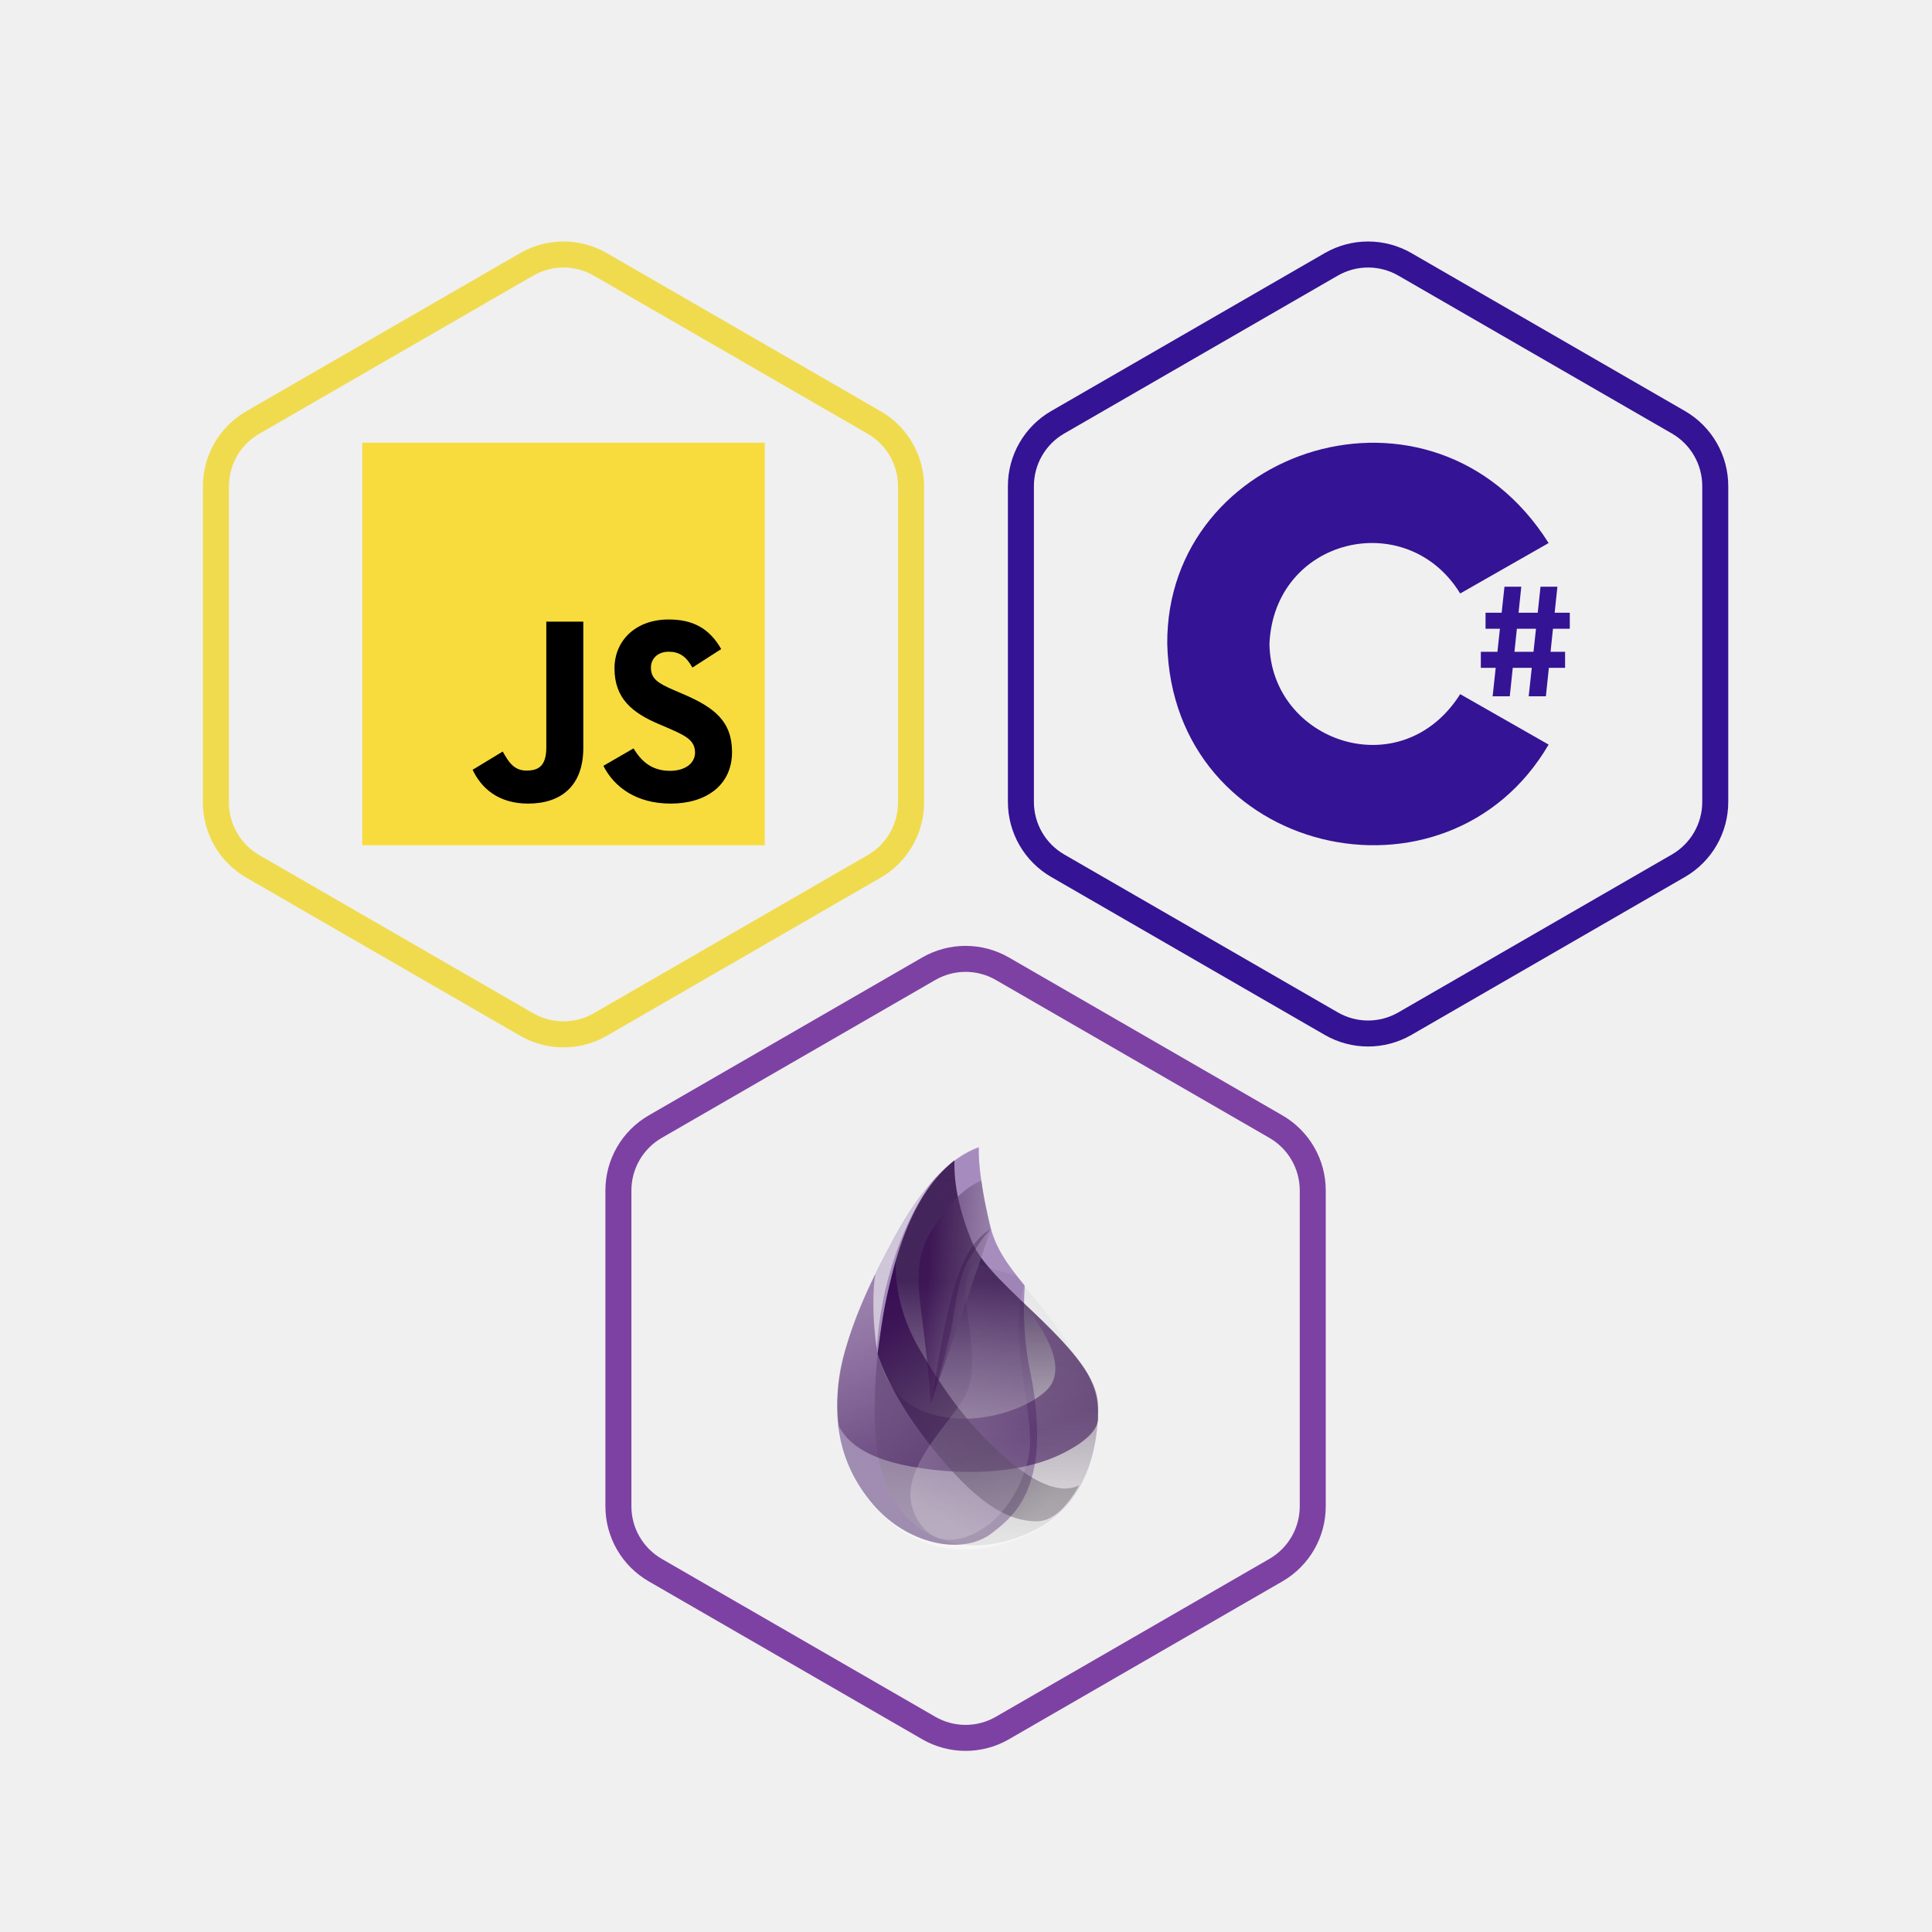
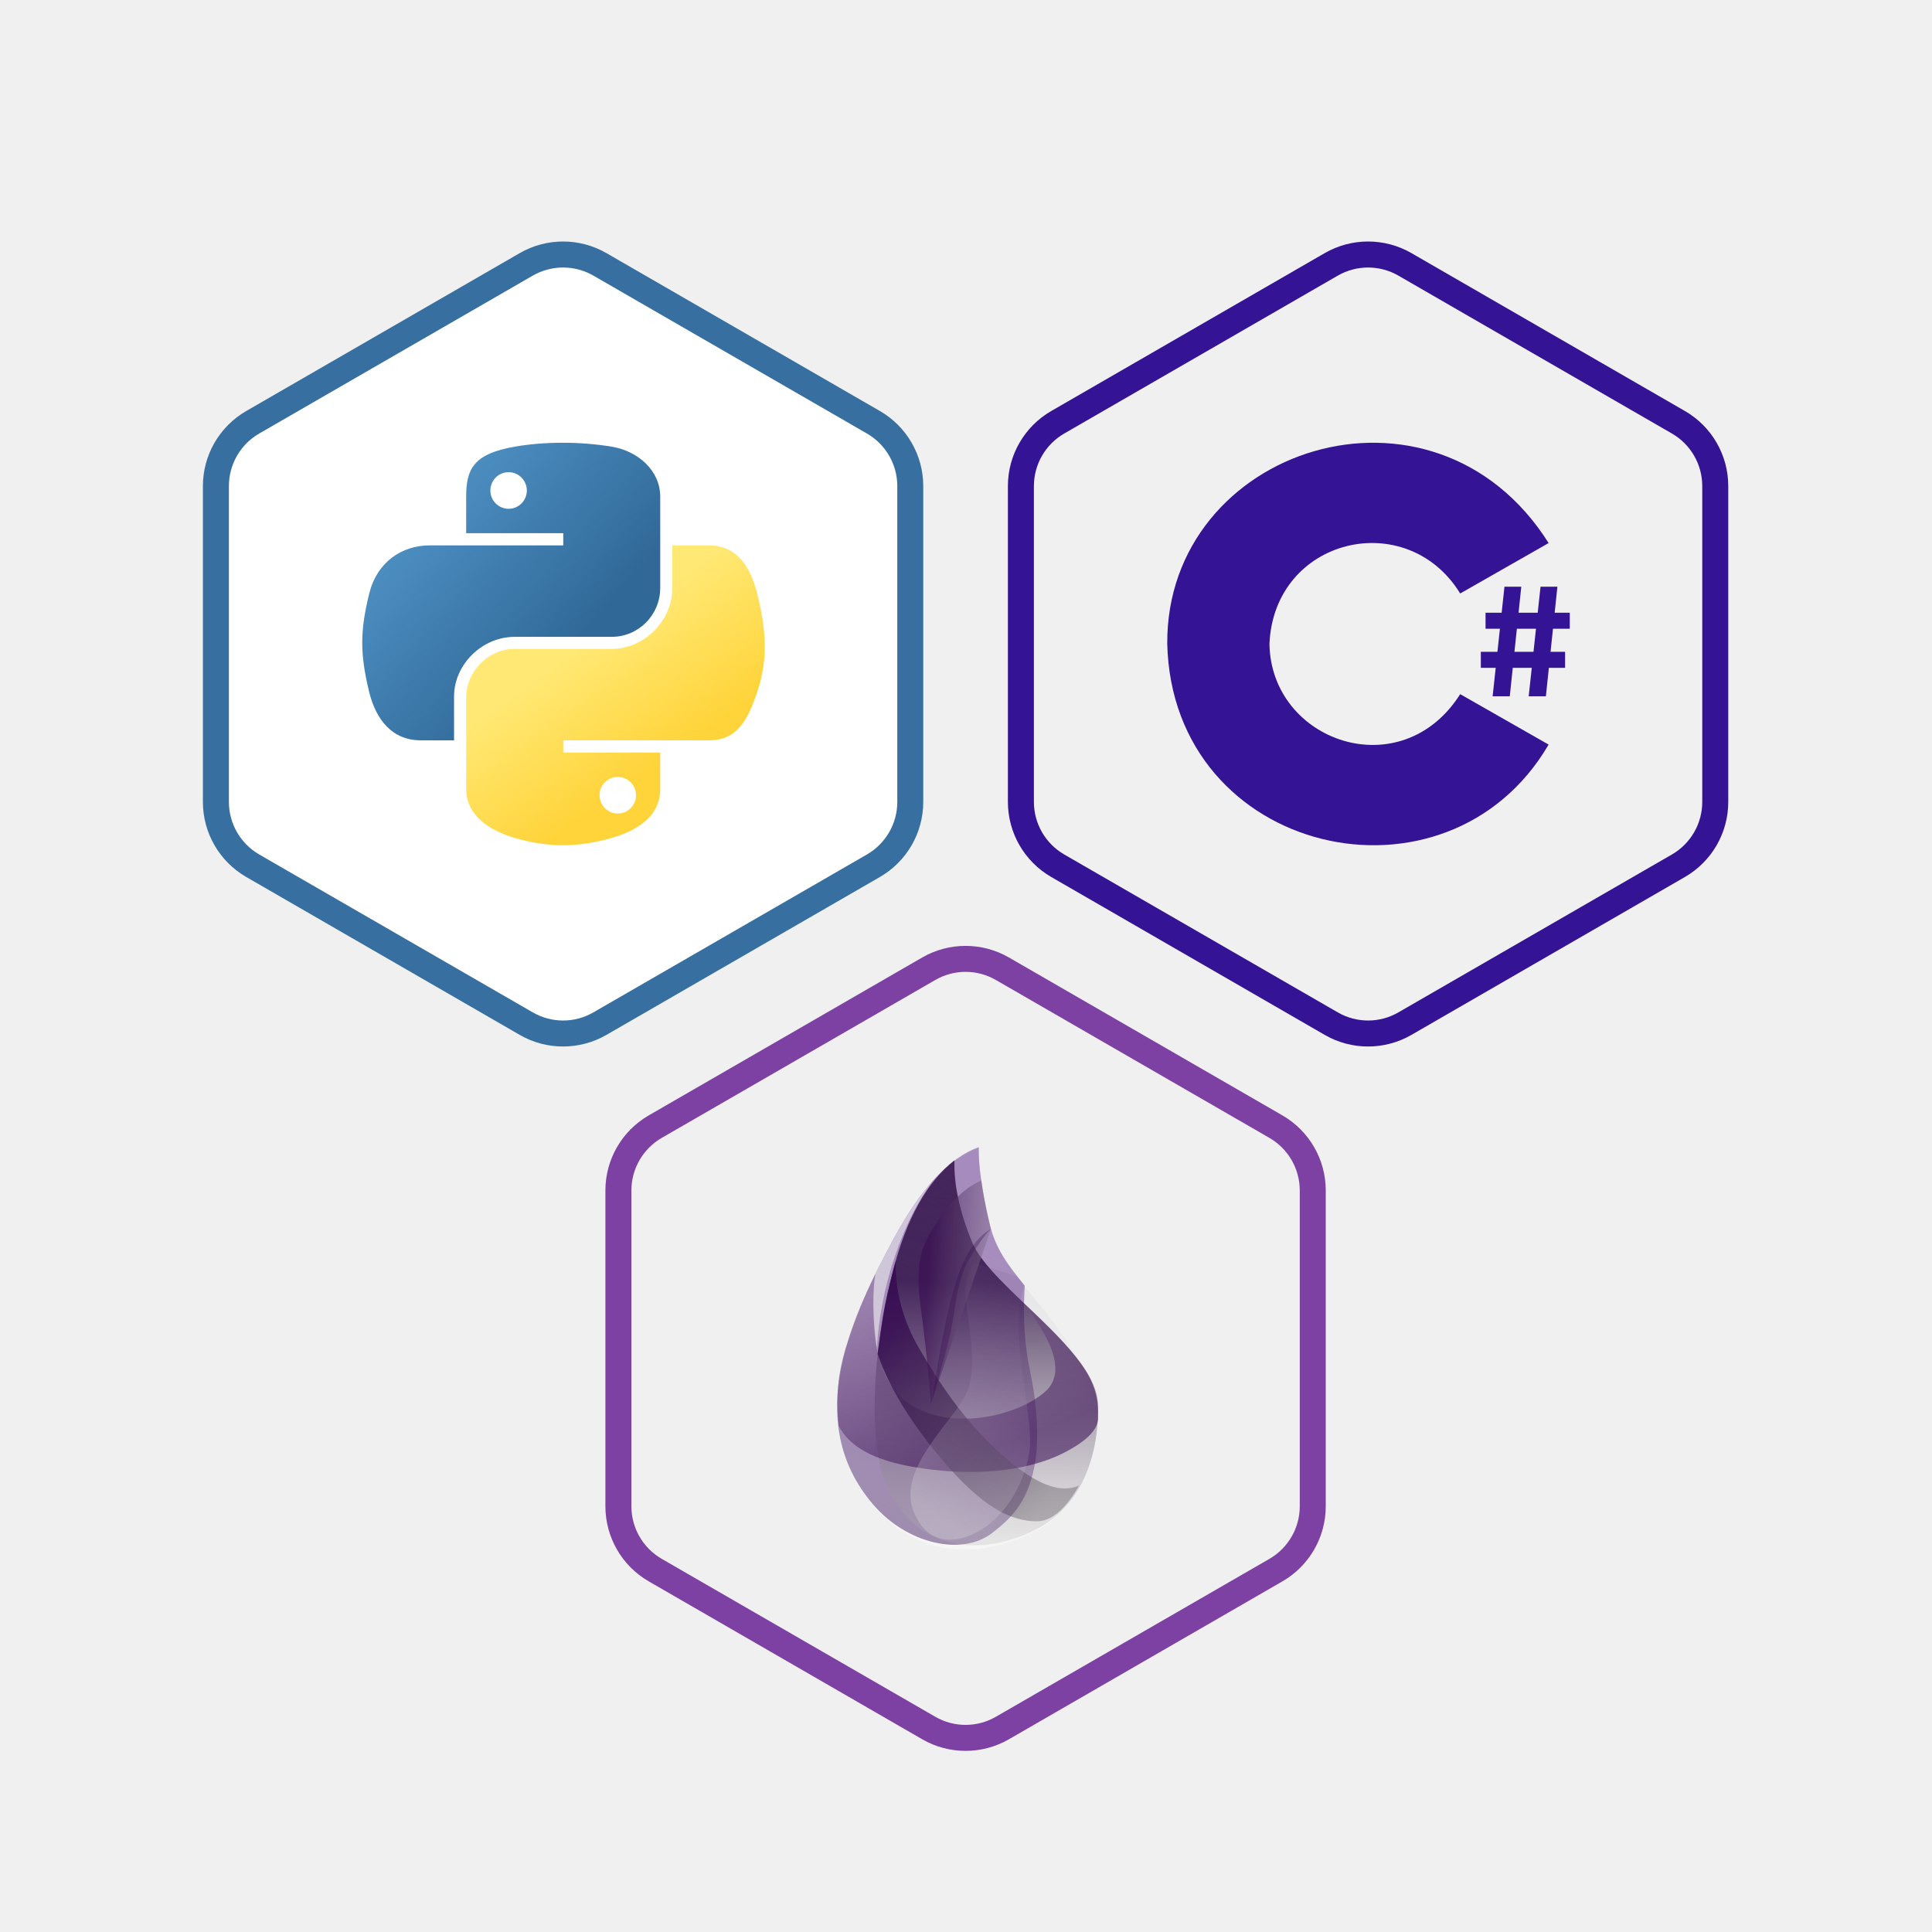
<svg xmlns="http://www.w3.org/2000/svg" width="48" height="48" viewBox="0 0 48 48" fill="none">
-   <g clip-path="url(#clip0_9259_171779)">
-     <path fill-rule="evenodd" clip-rule="evenodd" d="M21.557 10.777L14.754 6.849C14.287 6.579 13.712 6.579 13.245 6.849L6.442 10.777C5.975 11.046 5.688 11.544 5.688 12.083V19.939C5.688 20.478 5.975 20.976 6.442 21.245L13.245 25.173C13.712 25.442 14.287 25.442 14.754 25.173L21.557 21.245C22.024 20.976 22.311 20.478 22.311 19.939V12.083C22.311 11.544 22.024 11.046 21.557 10.777ZM15.077 6.289C14.41 5.904 13.589 5.904 12.922 6.289L6.119 10.217C5.452 10.602 5.041 11.313 5.041 12.083V19.939C5.041 20.709 5.452 21.42 6.119 21.805L12.922 25.733C13.589 26.118 14.41 26.118 15.077 25.733L21.88 21.805C22.547 21.42 22.958 20.709 22.958 19.939V12.083C22.958 11.313 22.547 10.602 21.88 10.217L15.077 6.289Z" fill="#F0DB4F" />
-     <rect x="9" y="11" width="10" height="10" fill="#F8DC3D" />
-     <path d="M13.12 19.965C13.934 19.965 14.492 19.532 14.492 18.581V15.444H13.573V18.567C13.573 19.027 13.383 19.145 13.081 19.145C12.766 19.145 12.635 18.928 12.49 18.672L11.742 19.125C11.959 19.585 12.385 19.965 13.12 19.965Z" fill="black" />
-     <path d="M16.665 19.965C17.538 19.965 18.187 19.512 18.187 18.686C18.187 17.918 17.747 17.576 16.967 17.242L16.737 17.143C16.343 16.973 16.172 16.861 16.172 16.586C16.172 16.363 16.343 16.192 16.612 16.192C16.875 16.192 17.045 16.303 17.203 16.586L17.918 16.126C17.616 15.595 17.196 15.391 16.612 15.391C15.792 15.391 15.267 15.916 15.267 16.605C15.267 17.353 15.707 17.708 16.369 17.99L16.599 18.088C17.019 18.272 17.268 18.384 17.268 18.699C17.268 18.961 17.026 19.151 16.645 19.151C16.192 19.151 15.936 18.915 15.739 18.594L14.991 19.027C15.26 19.558 15.812 19.965 16.665 19.965Z" fill="black" />
+   <g clip-path="url(#clip0_9282_167265)">
+     <path d="M13.167 6.481C13.682 6.183 14.318 6.183 14.833 6.481L21.827 10.519C22.343 10.817 22.66 11.367 22.66 11.962V20.038C22.66 20.633 22.343 21.183 21.827 21.481L14.833 25.519C14.318 25.817 13.682 25.817 13.167 25.519L6.173 21.481C5.658 21.183 5.34 20.633 5.34 20.038V11.962C5.34 11.367 5.658 10.817 6.173 10.519L13.167 6.481Z" fill="white" />
+     <path fill-rule="evenodd" clip-rule="evenodd" d="M21.539 10.771L14.743 6.848C14.277 6.579 13.703 6.579 13.236 6.848L6.44 10.771C5.974 11.04 5.687 11.538 5.687 12.076V19.924C5.687 20.462 5.974 20.959 6.44 21.229L13.236 25.152C13.703 25.422 14.277 25.422 14.743 25.152L21.539 21.229C22.005 20.959 22.293 20.462 22.293 19.924V12.076C22.293 11.538 22.005 11.04 21.539 10.771ZM15.066 6.288C14.4 5.904 13.579 5.904 12.913 6.288L6.117 10.212C5.451 10.597 5.041 11.307 5.041 12.076V19.924C5.041 20.693 5.451 21.403 6.117 21.788L12.913 25.712C13.579 26.096 14.4 26.096 15.066 25.712L21.862 21.788C22.528 21.403 22.938 20.693 22.938 19.924V12.076C22.938 11.307 22.528 10.597 21.862 10.212L15.066 6.288Z" fill="#3770A0" />
+     <path d="M13.941 11C13.528 11.002 13.134 11.037 12.788 11.097C11.767 11.276 11.582 11.649 11.582 12.338V13.247H13.994V13.55H11.582H10.677C9.976 13.55 9.362 13.967 9.17 14.759C8.948 15.668 8.939 16.235 9.17 17.184C9.341 17.89 9.751 18.393 10.452 18.393H11.281V17.303C11.281 16.516 11.97 15.822 12.788 15.822H15.197C15.868 15.822 16.403 15.275 16.403 14.609V12.338C16.403 11.691 15.852 11.205 15.197 11.097C14.783 11.029 14.353 10.998 13.941 11ZM12.636 11.731C12.885 11.731 13.089 11.936 13.089 12.187C13.089 12.438 12.885 12.641 12.636 12.641C12.386 12.641 12.183 12.438 12.183 12.187C12.183 11.936 12.386 11.731 12.636 11.731Z" fill="url(#paint0_linear_9282_167265)" />
+     <path d="M16.704 13.55V14.609C16.704 15.431 16 16.122 15.197 16.122H12.788C12.128 16.122 11.582 16.68 11.582 17.334V19.606C11.582 20.252 12.15 20.633 12.788 20.818C13.552 21.04 14.284 21.08 15.197 20.818C15.805 20.644 16.403 20.294 16.403 19.606V18.697H13.994V18.393H16.403H17.609C18.31 18.393 18.572 17.91 18.815 17.184C19.067 16.437 19.056 15.718 18.815 14.759C18.642 14.069 18.311 13.55 17.609 13.55H16.704ZM15.349 19.303C15.599 19.303 15.802 19.505 15.802 19.756C15.802 20.007 15.599 20.212 15.349 20.212C15.1 20.212 14.896 20.007 14.896 19.756C14.896 19.505 15.1 19.303 15.349 19.303Z" fill="url(#paint1_linear_9282_167265)" />
    <path fill-rule="evenodd" clip-rule="evenodd" d="M41.539 10.771L34.743 6.848C34.277 6.579 33.703 6.579 33.236 6.848L26.44 10.771C25.974 11.04 25.687 11.538 25.687 12.076V19.924C25.687 20.462 25.974 20.959 26.44 21.229L33.236 25.152C33.703 25.422 34.277 25.422 34.743 25.152L41.539 21.229C42.005 20.959 42.292 20.462 42.292 19.924V12.076C42.292 11.538 42.005 11.04 41.539 10.771ZM35.066 6.288C34.4 5.904 33.579 5.904 32.913 6.288L26.117 10.212C25.451 10.597 25.041 11.307 25.041 12.076V19.924C25.041 20.693 25.451 21.403 26.117 21.788L32.913 25.712C33.579 26.096 34.4 26.096 35.066 25.712L41.862 21.788C42.528 21.403 42.938 20.693 42.938 19.924V12.076C42.938 11.307 42.528 10.597 41.862 10.212L35.066 6.288Z" fill="#341394" />
    <path d="M29 15.995C28.97 11.11 35.611 8.952 38.475 13.492L36.278 14.745C34.951 12.583 31.657 13.356 31.539 15.995C31.575 18.428 34.812 19.558 36.278 17.246L38.475 18.499C35.951 22.816 29.127 21.263 29 15.995Z" fill="#341394" />
    <path d="M37.378 14.577H37.796L37.51 17.299H37.084L37.378 14.577Z" fill="#341394" />
    <path d="M38.274 14.577H38.693L38.407 17.299H37.98L38.274 14.577Z" fill="#341394" />
    <path d="M39.001 15.223H36.908V15.621H39.001V15.223Z" fill="#341394" />
    <path d="M38.884 16.194H36.791V16.592H38.884V16.194Z" fill="#341394" />
    <path fill-rule="evenodd" clip-rule="evenodd" d="M31.539 28.271L24.743 24.348C24.277 24.078 23.703 24.078 23.236 24.348L16.44 28.271C15.974 28.541 15.687 29.038 15.687 29.576V37.424C15.687 37.962 15.974 38.459 16.44 38.729L23.236 42.652C23.703 42.922 24.277 42.922 24.743 42.652L31.539 38.729C32.005 38.459 32.292 37.962 32.292 37.424V29.576C32.292 29.038 32.005 28.541 31.539 28.271ZM25.066 23.788C24.4 23.404 23.579 23.404 22.913 23.788L16.117 27.712C15.451 28.097 15.041 28.807 15.041 29.576V37.424C15.041 38.193 15.451 38.903 16.117 39.288L22.913 43.212C23.579 43.596 24.4 43.596 25.066 43.212L31.862 39.288C32.528 38.903 32.938 38.193 32.938 37.424V29.576C32.938 28.807 32.528 28.097 31.862 27.712L25.066 23.788Z" fill="#7D41A4" />
-     <g clip-path="url(#clip1_9259_171779)">
-       <path fill-rule="evenodd" clip-rule="evenodd" d="M24.318 28.525C23.591 28.783 22.89 29.534 22.214 30.78C21.2 32.649 19.89 35.304 21.693 37.406C22.528 38.379 23.906 38.953 25.714 38.044C27.166 37.314 27.57 35.218 27.049 34.233C25.973 32.201 24.882 31.7 24.59 30.44C24.395 29.6 24.304 28.962 24.318 28.525Z" fill="url(#paint0_linear_9259_171779)" />
-       <path fill-rule="evenodd" clip-rule="evenodd" d="M24.318 28.5C23.588 28.76 22.887 29.512 22.214 30.755C21.206 32.62 19.89 35.279 21.694 37.381C22.529 38.354 23.889 38.668 24.643 38.091C25.135 37.715 25.47 37.357 25.663 36.602C25.877 35.761 25.713 34.628 25.6 34.108C25.457 33.45 25.41 32.728 25.459 31.941C25.442 31.92 25.429 31.904 25.421 31.893C25.028 31.413 24.724 30.994 24.59 30.415C24.395 29.575 24.305 28.936 24.318 28.5Z" fill="url(#paint1_linear_9259_171779)" />
-       <path fill-rule="evenodd" clip-rule="evenodd" d="M23.714 28.827C23.034 29.365 22.528 30.266 22.197 31.532C21.7 33.431 21.646 35.181 21.821 36.2C22.161 38.174 23.922 38.923 25.729 38.004C26.841 37.439 27.304 36.225 27.279 34.907C27.254 33.543 24.617 31.997 24.151 30.858C23.839 30.099 23.694 29.422 23.714 28.827Z" fill="url(#paint2_linear_9259_171779)" />
-       <path fill-rule="evenodd" clip-rule="evenodd" d="M25.438 32.387C26.253 33.433 26.431 34.161 25.971 34.571C25.281 35.187 23.593 35.588 22.544 34.844C21.844 34.347 21.579 33.283 21.749 31.649C21.46 32.253 21.216 32.864 21.016 33.483C20.817 34.102 20.758 34.75 20.841 35.427C21.091 35.933 21.7 36.271 22.666 36.441C24.116 36.696 25.488 36.57 26.409 36.106C27.023 35.796 27.313 35.488 27.28 35.182C27.302 34.729 27.163 34.298 26.861 33.889C26.56 33.479 26.085 32.979 25.438 32.387Z" fill="url(#paint3_linear_9259_171779)" />
-       <path fill-rule="evenodd" clip-rule="evenodd" d="M22.25 31.342C22.243 32.097 22.438 32.816 22.833 33.497C23.426 34.518 24.118 35.527 25.154 36.364C25.844 36.921 26.396 37.102 26.809 36.904C26.47 37.511 26.109 37.809 25.727 37.797C25.154 37.778 24.455 37.528 23.335 36.182C22.588 35.285 22.078 34.436 21.803 33.636C21.846 33.319 21.893 33.002 21.941 32.687C21.99 32.372 22.093 31.924 22.25 31.342Z" fill="url(#paint4_linear_9259_171779)" />
-       <path fill-rule="evenodd" clip-rule="evenodd" d="M24.002 32.379C24.065 32.994 24.304 33.979 24.002 34.634C23.699 35.29 22.3 36.474 22.686 37.517C23.072 38.56 24.013 38.326 24.603 37.845C25.194 37.364 25.51 36.583 25.58 36.033C25.65 35.483 25.412 34.425 25.335 33.505C25.283 32.892 25.318 32.366 25.44 31.928L25.259 31.7L24.194 31.385C24.023 31.637 23.959 31.968 24.002 32.379Z" fill="url(#paint5_linear_9259_171779)" />
-       <path fill-rule="evenodd" clip-rule="evenodd" d="M24.381 29.33C24.036 29.476 23.71 29.765 23.402 30.196C22.939 30.843 22.703 31.231 22.878 32.514C22.994 33.369 23.077 34.156 23.128 34.874L24.619 30.541C24.564 30.321 24.518 30.121 24.482 29.943C24.445 29.765 24.412 29.561 24.381 29.33Z" fill="url(#paint6_linear_9259_171779)" />
-       <path fill-rule="evenodd" clip-rule="evenodd" d="M24.617 30.533C24.238 30.754 23.945 31.206 23.737 31.891C23.529 32.575 23.339 33.532 23.166 34.761C23.396 33.979 23.549 33.413 23.624 33.062C23.737 32.536 23.776 31.792 24.075 31.287C24.275 30.951 24.456 30.699 24.617 30.533Z" fill="#330A4C" fill-opacity="0.316" />
-       <path fill-rule="evenodd" clip-rule="evenodd" d="M23.177 29.33C22.835 29.74 22.538 30.174 22.287 30.632C22.035 31.091 21.856 31.433 21.748 31.659C21.715 31.827 21.698 32.075 21.699 32.404C21.7 32.732 21.728 33.097 21.784 33.499C21.834 32.712 21.984 31.948 22.235 31.207C22.486 30.467 22.8 29.841 23.177 29.33Z" fill="#EDEDED" fill-opacity="0.603" />
+     <g clip-path="url(#clip1_9282_167265)">
+       <path fill-rule="evenodd" clip-rule="evenodd" d="M24.318 28.525C23.591 28.783 22.89 29.534 22.214 30.78C21.2 32.649 19.89 35.304 21.693 37.406C22.528 38.379 23.906 38.953 25.714 38.044C27.166 37.314 27.57 35.218 27.049 34.233C25.973 32.201 24.882 31.7 24.59 30.44C24.395 29.6 24.304 28.962 24.318 28.525V28.525Z" fill="url(#paint2_linear_9282_167265)" />
+       <path fill-rule="evenodd" clip-rule="evenodd" d="M24.318 28.5C23.588 28.76 22.887 29.512 22.214 30.755C21.206 32.62 19.89 35.279 21.694 37.381C22.529 38.354 23.889 38.668 24.643 38.091C25.135 37.715 25.47 37.357 25.663 36.602C25.877 35.761 25.713 34.628 25.6 34.108C25.457 33.45 25.41 32.728 25.459 31.941C25.442 31.92 25.429 31.904 25.421 31.893C25.028 31.413 24.724 30.994 24.59 30.415C24.395 29.575 24.305 28.936 24.318 28.5V28.5Z" fill="url(#paint3_linear_9282_167265)" />
+       <path fill-rule="evenodd" clip-rule="evenodd" d="M23.714 28.827C23.034 29.365 22.528 30.266 22.197 31.532C21.7 33.431 21.646 35.181 21.821 36.2C22.161 38.174 23.922 38.923 25.729 38.004C26.841 37.439 27.304 36.225 27.279 34.907C27.254 33.543 24.617 31.997 24.151 30.858C23.839 30.099 23.694 29.422 23.714 28.827V28.827Z" fill="url(#paint4_linear_9282_167265)" />
+       <path fill-rule="evenodd" clip-rule="evenodd" d="M25.438 32.387C26.253 33.433 26.431 34.161 25.971 34.571C25.281 35.187 23.593 35.588 22.544 34.844C21.844 34.347 21.579 33.283 21.749 31.649C21.46 32.253 21.216 32.864 21.016 33.483C20.817 34.102 20.758 34.75 20.841 35.427C21.091 35.933 21.7 36.271 22.666 36.441C24.116 36.696 25.488 36.57 26.409 36.106C27.023 35.796 27.313 35.488 27.28 35.182C27.302 34.729 27.163 34.298 26.861 33.889C26.56 33.479 26.085 32.979 25.438 32.387V32.387Z" fill="url(#paint5_linear_9282_167265)" />
+       <path fill-rule="evenodd" clip-rule="evenodd" d="M22.25 31.342C22.243 32.097 22.438 32.816 22.833 33.497C23.426 34.518 24.118 35.527 25.154 36.364C25.844 36.921 26.396 37.102 26.809 36.904C26.47 37.511 26.109 37.809 25.727 37.797C25.154 37.778 24.455 37.528 23.335 36.182C22.588 35.285 22.078 34.436 21.803 33.636C21.846 33.319 21.893 33.002 21.941 32.687C21.99 32.372 22.093 31.924 22.25 31.342V31.342Z" fill="url(#paint6_linear_9282_167265)" />
+       <path fill-rule="evenodd" clip-rule="evenodd" d="M24.002 32.379C24.065 32.994 24.304 33.979 24.002 34.634C23.699 35.29 22.3 36.474 22.686 37.517C23.072 38.56 24.013 38.326 24.603 37.845C25.194 37.364 25.51 36.583 25.58 36.033C25.65 35.483 25.412 34.425 25.335 33.505C25.283 32.892 25.318 32.366 25.44 31.928L25.259 31.7L24.194 31.385C24.023 31.637 23.959 31.968 24.002 32.379V32.379Z" fill="url(#paint7_linear_9282_167265)" />
+       <path fill-rule="evenodd" clip-rule="evenodd" d="M24.381 29.33C24.036 29.476 23.71 29.765 23.402 30.196C22.939 30.843 22.703 31.231 22.878 32.514C22.994 33.369 23.077 34.156 23.128 34.874L24.619 30.541C24.564 30.321 24.518 30.121 24.482 29.943C24.445 29.765 24.412 29.561 24.381 29.33V29.33Z" fill="url(#paint8_linear_9282_167265)" />
+       <path fill-rule="evenodd" clip-rule="evenodd" d="M24.617 30.533C24.238 30.754 23.945 31.206 23.737 31.891C23.529 32.575 23.339 33.532 23.166 34.761C23.396 33.979 23.549 33.413 23.624 33.062C23.737 32.536 23.776 31.792 24.075 31.287C24.275 30.951 24.456 30.699 24.617 30.533V30.533Z" fill="#330A4C" fill-opacity="0.316" />
+       <path fill-rule="evenodd" clip-rule="evenodd" d="M23.177 29.33C22.835 29.74 22.538 30.174 22.287 30.632C22.035 31.091 21.856 31.433 21.748 31.659C21.715 31.827 21.698 32.075 21.699 32.404C21.7 32.732 21.728 33.097 21.784 33.499C21.834 32.712 21.984 31.948 22.235 31.207C22.486 30.467 22.8 29.841 23.177 29.33V29.33Z" fill="#EDEDED" fill-opacity="0.603" />
    </g>
  </g>
  <defs>
-     <linearGradient id="paint0_linear_9259_171779" x1="24.178" y1="29.262" x2="23.831" y2="38.492" gradientUnits="userSpaceOnUse">
+     <linearGradient id="paint0_linear_9282_167265" x1="9" y1="11" x2="14.51" y2="15.748" gradientUnits="userSpaceOnUse">
+       <stop stop-color="#5A9FD4" />
+       <stop offset="1" stop-color="#306998" />
+     </linearGradient>
+     <linearGradient id="paint1_linear_9282_167265" x1="15.291" y1="19.68" x2="13.325" y2="16.893" gradientUnits="userSpaceOnUse">
+       <stop stop-color="#FFD43B" />
+       <stop offset="1" stop-color="#FFE873" />
+     </linearGradient>
+     <linearGradient id="paint2_linear_9282_167265" x1="24.178" y1="29.262" x2="23.831" y2="38.492" gradientUnits="userSpaceOnUse">
      <stop stop-color="#D9D8DC" />
      <stop offset="1" stop-color="white" stop-opacity="0.385" />
    </linearGradient>
-     <linearGradient id="paint1_linear_9259_171779" x1="24.335" y1="29.26" x2="20.71" y2="37.206" gradientUnits="userSpaceOnUse">
+     <linearGradient id="paint3_linear_9282_167265" x1="24.335" y1="29.26" x2="20.71" y2="37.206" gradientUnits="userSpaceOnUse">
      <stop stop-color="#8D67AF" stop-opacity="0.672" />
      <stop offset="1" stop-color="#9F8DAF" />
    </linearGradient>
-     <linearGradient id="paint2_linear_9259_171779" x1="24.74" y1="31.834" x2="24.74" y2="38.224" gradientUnits="userSpaceOnUse">
+     <linearGradient id="paint4_linear_9282_167265" x1="24.74" y1="31.834" x2="24.74" y2="38.224" gradientUnits="userSpaceOnUse">
      <stop stop-color="#26053D" stop-opacity="0.762" />
      <stop offset="1" stop-color="#B7B4B4" stop-opacity="0.278" />
    </linearGradient>
-     <linearGradient id="paint3_linear_9259_171779" x1="21.461" y1="32.267" x2="23.088" y2="36.575" gradientUnits="userSpaceOnUse">
+     <linearGradient id="paint5_linear_9282_167265" x1="21.461" y1="32.267" x2="23.088" y2="36.575" gradientUnits="userSpaceOnUse">
      <stop stop-color="#91739F" stop-opacity="0.46" />
      <stop offset="1" stop-color="#32054F" stop-opacity="0.54" />
    </linearGradient>
-     <linearGradient id="paint4_linear_9259_171779" x1="25.809" y1="37.565" x2="21.336" y2="33.859" gradientUnits="userSpaceOnUse">
+     <linearGradient id="paint6_linear_9282_167265" x1="25.809" y1="37.565" x2="21.336" y2="33.859" gradientUnits="userSpaceOnUse">
      <stop stop-color="#463D49" stop-opacity="0.331" />
      <stop offset="1" stop-color="#340A50" stop-opacity="0.821" />
    </linearGradient>
-     <linearGradient id="paint5_linear_9259_171779" x1="24.889" y1="31.895" x2="21.734" y2="36.694" gradientUnits="userSpaceOnUse">
+     <linearGradient id="paint7_linear_9282_167265" x1="24.889" y1="31.895" x2="21.734" y2="36.694" gradientUnits="userSpaceOnUse">
      <stop stop-color="#715383" stop-opacity="0.145" />
      <stop offset="1" stop-color="#F4F4F4" stop-opacity="0.234" />
    </linearGradient>
-     <linearGradient id="paint6_linear_9259_171779" x1="25.19" y1="33.358" x2="22.956" y2="33.222" gradientUnits="userSpaceOnUse">
+     <linearGradient id="paint8_linear_9282_167265" x1="25.19" y1="33.358" x2="22.956" y2="33.222" gradientUnits="userSpaceOnUse">
      <stop stop-color="#A5A1A8" stop-opacity="0.356" />
      <stop offset="1" stop-color="#370C50" stop-opacity="0.582" />
    </linearGradient>
-     <clipPath id="clip0_9259_171779">
+     <clipPath id="clip0_9282_167265">
      <rect width="40" height="40" fill="white" transform="translate(4 4)" />
    </clipPath>
-     <clipPath id="clip1_9259_171779">
+     <clipPath id="clip1_9282_167265">
      <rect width="10" height="10" fill="white" transform="translate(19 28.5)" />
    </clipPath>
  </defs>
</svg>
